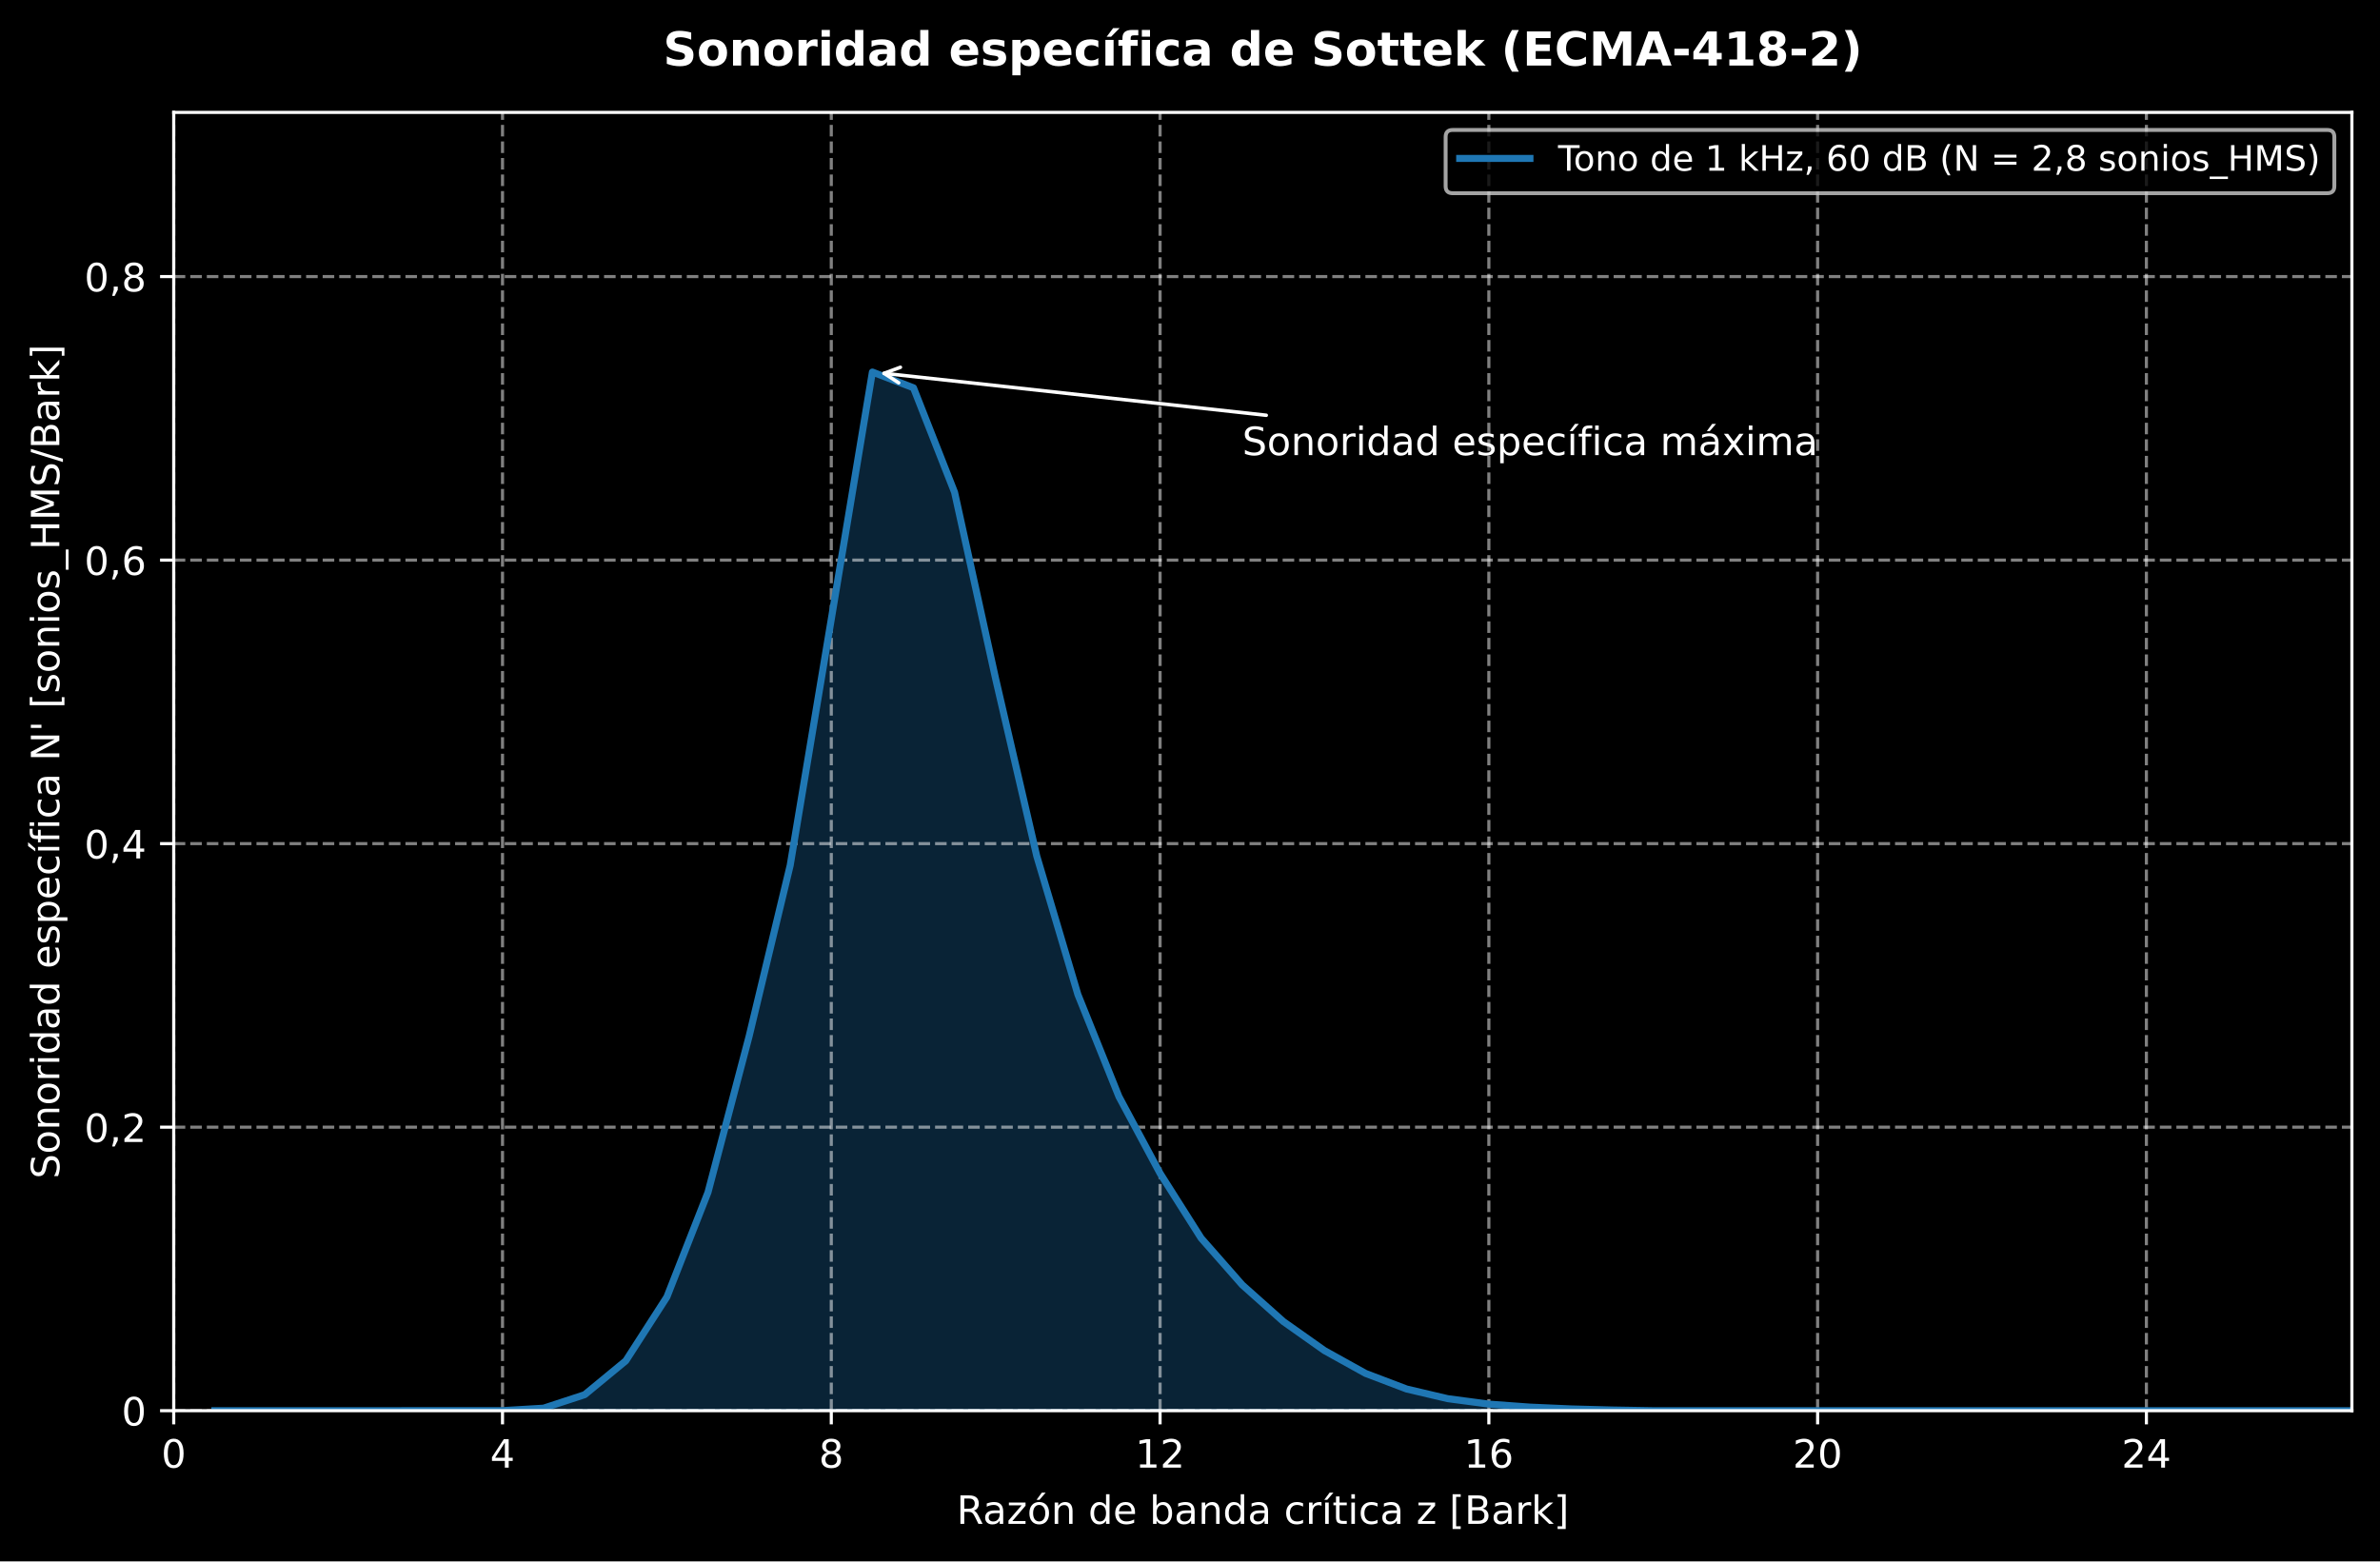
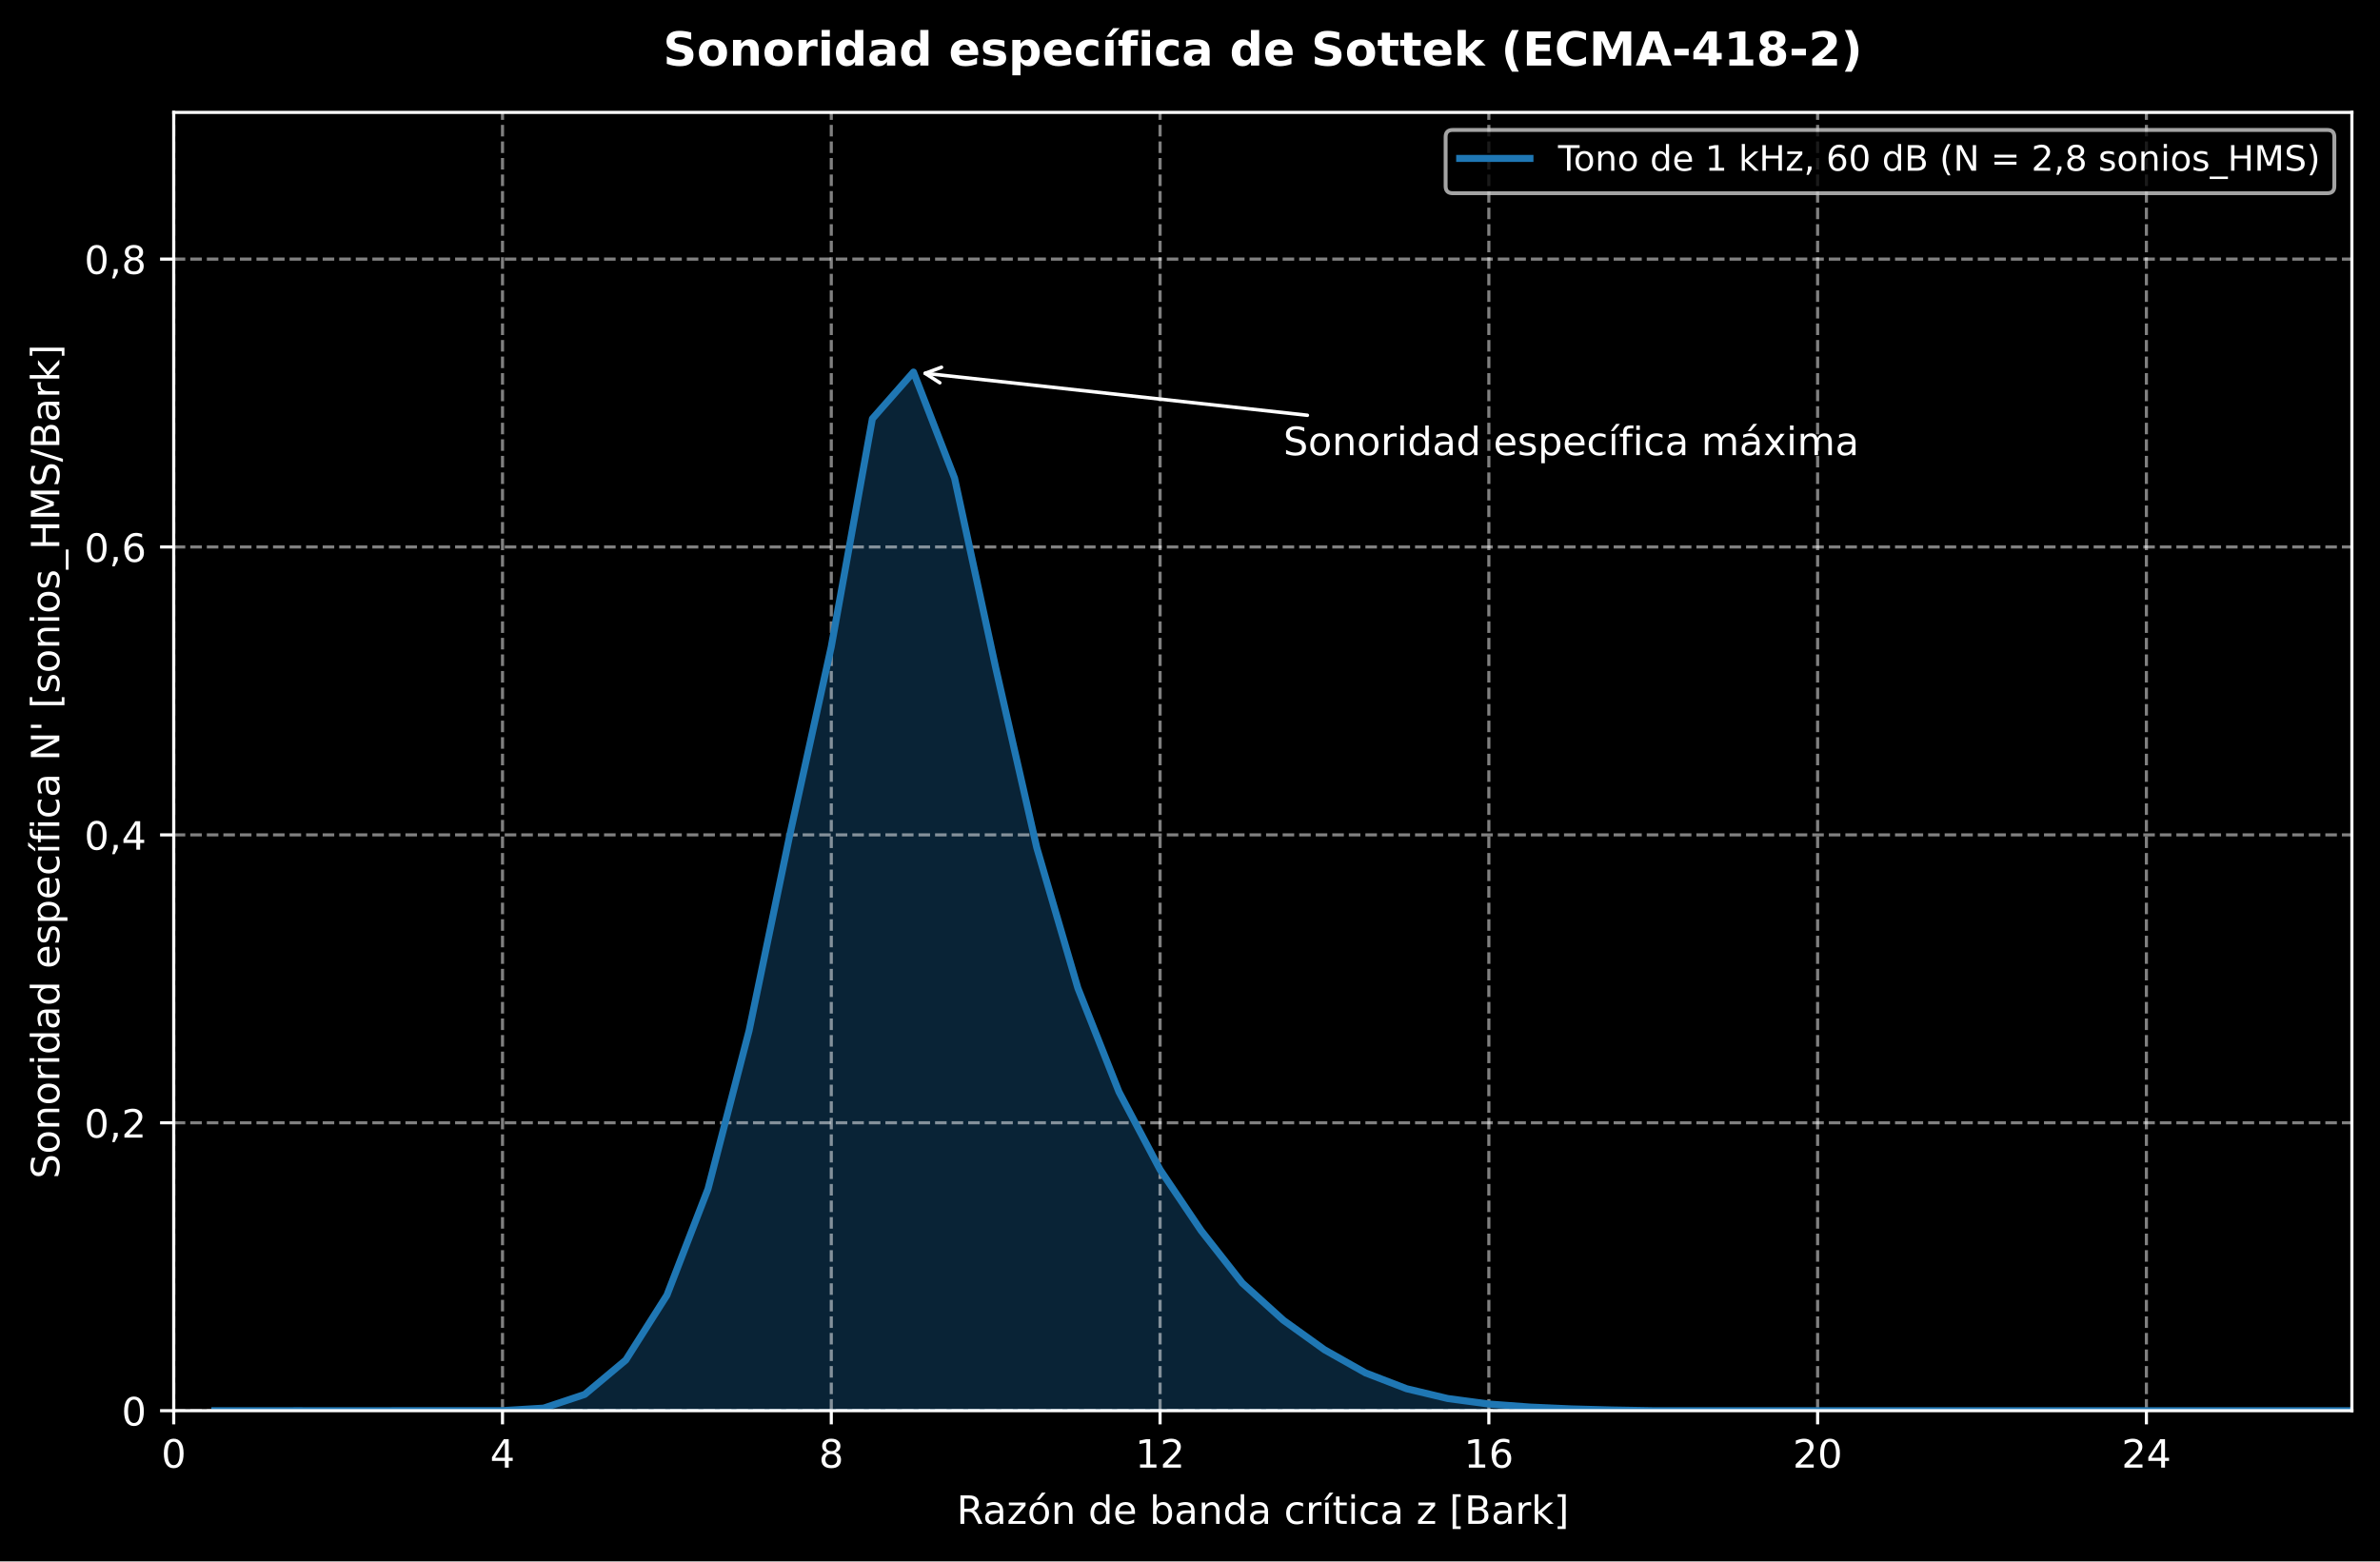
<svg xmlns="http://www.w3.org/2000/svg" xmlns:xlink="http://www.w3.org/1999/xlink" width="609.704pt" height="400.039pt" viewBox="0 0 609.704 400.039" version="1.1">
  <defs>
    <style type="text/css">*{stroke-linejoin: round; stroke-linecap: butt}</style>
  </defs>
  <g id="figure_1">
    <g id="patch_1">
      <path d="M 0 400.039  L 609.704 400.039  L 609.704 0  L 0 0  z " />
    </g>
    <g id="axes_1">
      <g id="patch_2">
        <path d="M 44.504 361.438  L 602.504 361.438  L 602.504 28.798  L 44.504 28.798  z " />
      </g>
      <g id="FillBetweenPolyCollection_1">
        <defs>
-           <path id="m9169b3fa29" d="M 55.032 -38.601  L 55.032 -38.601  L 65.561 -38.601  L 76.089 -38.601  L 86.617 -38.601  L 97.145 -38.606  L 107.674 -38.611  L 118.202 -38.615  L 128.73 -38.619  L 139.259 -39.249  L 149.787 -42.701  L 160.315 -51.378  L 170.844 -67.739  L 181.372 -94.549  L 191.9 -134.506  L 202.428 -178.325  L 212.957 -241.404  L 223.485 -304.713  L 234.013 -300.68  L 244.542 -273.906  L 255.07 -226.088  L 265.598 -180.695  L 276.127 -145.241  L 286.655 -119.048  L 297.183 -99.422  L 307.711 -82.801  L 318.24 -70.828  L 328.768 -61.442  L 339.296 -54  L 349.825 -48.151  L 360.353 -44.15  L 370.881 -41.676  L 381.41 -40.285  L 391.938 -39.517  L 402.466 -39.055  L 412.994 -38.776  L 423.523 -38.603  L 434.051 -38.601  L 444.579 -38.601  L 455.108 -38.601  L 465.636 -38.601  L 476.164 -38.601  L 486.693 -38.601  L 497.221 -38.601  L 507.749 -38.601  L 518.277 -38.601  L 528.806 -38.601  L 539.334 -38.601  L 549.862 -38.601  L 560.391 -38.601  L 570.919 -38.601  L 581.447 -38.601  L 591.976 -38.601  L 602.504 -38.601  L 602.504 -38.601  L 602.504 -38.601  L 591.976 -38.601  L 581.447 -38.601  L 570.919 -38.601  L 560.391 -38.601  L 549.862 -38.601  L 539.334 -38.601  L 528.806 -38.601  L 518.277 -38.601  L 507.749 -38.601  L 497.221 -38.601  L 486.693 -38.601  L 476.164 -38.601  L 465.636 -38.601  L 455.108 -38.601  L 444.579 -38.601  L 434.051 -38.601  L 423.523 -38.601  L 412.994 -38.601  L 402.466 -38.601  L 391.938 -38.601  L 381.41 -38.601  L 370.881 -38.601  L 360.353 -38.601  L 349.825 -38.601  L 339.296 -38.601  L 328.768 -38.601  L 318.24 -38.601  L 307.711 -38.601  L 297.183 -38.601  L 286.655 -38.601  L 276.127 -38.601  L 265.598 -38.601  L 255.07 -38.601  L 244.542 -38.601  L 234.013 -38.601  L 223.485 -38.601  L 212.957 -38.601  L 202.428 -38.601  L 191.9 -38.601  L 181.372 -38.601  L 170.844 -38.601  L 160.315 -38.601  L 149.787 -38.601  L 139.259 -38.601  L 128.73 -38.601  L 118.202 -38.601  L 107.674 -38.601  L 97.145 -38.601  L 86.617 -38.601  L 76.089 -38.601  L 65.561 -38.601  L 55.032 -38.601  z " style="stroke: #1f77b4; stroke-opacity: 0.3" />
+           <path id="mc64e76b633" d="M 55.032 -38.601  L 55.032 -38.601  L 65.561 -38.601  L 76.089 -38.609  L 86.617 -38.604  L 97.145 -38.607  L 107.674 -38.611  L 118.202 -38.615  L 128.73 -38.619  L 139.259 -39.258  L 149.787 -42.762  L 160.315 -51.571  L 170.844 -68.182  L 181.372 -95.406  L 191.9 -135.974  L 202.428 -186.578  L 212.957 -234.364  L 223.485 -292.757  L 234.013 -304.713  L 244.542 -277.535  L 255.07 -228.979  L 265.598 -182.857  L 276.127 -146.882  L 286.655 -120.281  L 297.183 -100.36  L 307.711 -84.727  L 318.24 -71.315  L 328.768 -61.772  L 339.296 -54.213  L 349.825 -48.277  L 360.353 -44.222  L 370.881 -41.715  L 381.41 -40.307  L 391.938 -39.528  L 402.466 -39.061  L 412.994 -38.779  L 423.523 -38.603  L 434.051 -38.601  L 444.579 -38.601  L 455.108 -38.601  L 465.636 -38.601  L 476.164 -38.601  L 486.693 -38.601  L 497.221 -38.601  L 507.749 -38.601  L 518.277 -38.601  L 528.806 -38.601  L 539.334 -38.601  L 549.862 -38.601  L 560.391 -38.601  L 570.919 -38.601  L 581.447 -38.601  L 591.976 -38.601  L 602.504 -38.601  L 602.504 -38.601  L 602.504 -38.601  L 591.976 -38.601  L 581.447 -38.601  L 570.919 -38.601  L 560.391 -38.601  L 549.862 -38.601  L 539.334 -38.601  L 528.806 -38.601  L 518.277 -38.601  L 507.749 -38.601  L 497.221 -38.601  L 486.693 -38.601  L 476.164 -38.601  L 465.636 -38.601  L 455.108 -38.601  L 444.579 -38.601  L 434.051 -38.601  L 423.523 -38.601  L 412.994 -38.601  L 402.466 -38.601  L 391.938 -38.601  L 381.41 -38.601  L 370.881 -38.601  L 360.353 -38.601  L 349.825 -38.601  L 339.296 -38.601  L 328.768 -38.601  L 318.24 -38.601  L 307.711 -38.601  L 297.183 -38.601  L 286.655 -38.601  L 276.127 -38.601  L 265.598 -38.601  L 255.07 -38.601  L 244.542 -38.601  L 234.013 -38.601  L 223.485 -38.601  L 212.957 -38.601  L 202.428 -38.601  L 191.9 -38.601  L 181.372 -38.601  L 170.844 -38.601  L 160.315 -38.601  L 149.787 -38.601  L 139.259 -38.601  L 128.73 -38.601  L 118.202 -38.601  L 107.674 -38.601  L 97.145 -38.601  L 86.617 -38.601  L 76.089 -38.601  L 65.561 -38.601  L 55.032 -38.601  z " style="stroke: #1f77b4; stroke-opacity: 0.3" />
        </defs>
        <g clip-path="url(#p36c71dfc62)">
-           <use xlink:href="#m9169b3fa29" x="0" y="400.039" style="fill: #1f77b4; fill-opacity: 0.3; stroke: #1f77b4; stroke-opacity: 0.3" />
+           <use xlink:href="#mc64e76b633" x="0" y="400.039" style="fill: #1f77b4; fill-opacity: 0.3; stroke: #1f77b4; stroke-opacity: 0.3" />
        </g>
      </g>
      <g id="matplotlib.axis_1">
        <g id="xtick_1">
          <g id="line2d_1">
            <path d="M 44.504 361.438  L 44.504 28.798  " clip-path="url(#p36c71dfc62)" style="fill: none; stroke-dasharray: 2.96,1.28; stroke-dashoffset: 0; stroke: #ffffff; stroke-opacity: 0.5; stroke-width: 0.8" />
          </g>
          <g id="line2d_2">
            <defs>
              <path id="m8d14ee1197" d="M 0 0  L 0 3.5  " style="stroke: #ffffff; stroke-width: 0.8" />
            </defs>
            <g>
              <use xlink:href="#m8d14ee1197" x="44.504" y="361.438" style="fill: #ffffff; stroke: #ffffff; stroke-width: 0.8" />
            </g>
          </g>
          <g id="text_1">
            <text style="font-size: 10px; font-family: 'DejaVu Sans', 'Bitstream Vera Sans', 'Computer Modern Sans Serif', 'Lucida Grande', 'Verdana', 'Geneva', 'Lucid', 'Arial', 'Helvetica', 'Avant Garde', sans-serif; text-anchor: middle; fill: #ffffff" x="44.504" y="376.036" transform="rotate(-0 44.50391 376.0358)">0</text>
          </g>
        </g>
        <g id="xtick_2">
          <g id="line2d_3">
            <path d="M 128.73 361.438  L 128.73 28.798  " clip-path="url(#p36c71dfc62)" style="fill: none; stroke-dasharray: 2.96,1.28; stroke-dashoffset: 0; stroke: #ffffff; stroke-opacity: 0.5; stroke-width: 0.8" />
          </g>
          <g id="line2d_4">
            <g>
              <use xlink:href="#m8d14ee1197" x="128.73" y="361.438" style="fill: #ffffff; stroke: #ffffff; stroke-width: 0.8" />
            </g>
          </g>
          <g id="text_2">
            <text style="font-size: 10px; font-family: 'DejaVu Sans', 'Bitstream Vera Sans', 'Computer Modern Sans Serif', 'Lucida Grande', 'Verdana', 'Geneva', 'Lucid', 'Arial', 'Helvetica', 'Avant Garde', sans-serif; text-anchor: middle; fill: #ffffff" x="128.73" y="376.036" transform="rotate(-0 128.7303 376.0358)">4</text>
          </g>
        </g>
        <g id="xtick_3">
          <g id="line2d_5">
            <path d="M 212.957 361.438  L 212.957 28.798  " clip-path="url(#p36c71dfc62)" style="fill: none; stroke-dasharray: 2.96,1.28; stroke-dashoffset: 0; stroke: #ffffff; stroke-opacity: 0.5; stroke-width: 0.8" />
          </g>
          <g id="line2d_6">
            <g>
              <use xlink:href="#m8d14ee1197" x="212.957" y="361.438" style="fill: #ffffff; stroke: #ffffff; stroke-width: 0.8" />
            </g>
          </g>
          <g id="text_3">
            <text style="font-size: 10px; font-family: 'DejaVu Sans', 'Bitstream Vera Sans', 'Computer Modern Sans Serif', 'Lucida Grande', 'Verdana', 'Geneva', 'Lucid', 'Arial', 'Helvetica', 'Avant Garde', sans-serif; text-anchor: middle; fill: #ffffff" x="212.957" y="376.036" transform="rotate(-0 212.9567 376.0358)">8</text>
          </g>
        </g>
        <g id="xtick_4">
          <g id="line2d_7">
            <path d="M 297.183 361.438  L 297.183 28.798  " clip-path="url(#p36c71dfc62)" style="fill: none; stroke-dasharray: 2.96,1.28; stroke-dashoffset: 0; stroke: #ffffff; stroke-opacity: 0.5; stroke-width: 0.8" />
          </g>
          <g id="line2d_8">
            <g>
              <use xlink:href="#m8d14ee1197" x="297.183" y="361.438" style="fill: #ffffff; stroke: #ffffff; stroke-width: 0.8" />
            </g>
          </g>
          <g id="text_4">
            <text style="font-size: 10px; font-family: 'DejaVu Sans', 'Bitstream Vera Sans', 'Computer Modern Sans Serif', 'Lucida Grande', 'Verdana', 'Geneva', 'Lucid', 'Arial', 'Helvetica', 'Avant Garde', sans-serif; text-anchor: middle; fill: #ffffff" x="297.183" y="376.036" transform="rotate(-0 297.1832 376.0358)">12</text>
          </g>
        </g>
        <g id="xtick_5">
          <g id="line2d_9">
            <path d="M 381.41 361.438  L 381.41 28.798  " clip-path="url(#p36c71dfc62)" style="fill: none; stroke-dasharray: 2.96,1.28; stroke-dashoffset: 0; stroke: #ffffff; stroke-opacity: 0.5; stroke-width: 0.8" />
          </g>
          <g id="line2d_10">
            <g>
              <use xlink:href="#m8d14ee1197" x="381.41" y="361.438" style="fill: #ffffff; stroke: #ffffff; stroke-width: 0.8" />
            </g>
          </g>
          <g id="text_5">
            <text style="font-size: 10px; font-family: 'DejaVu Sans', 'Bitstream Vera Sans', 'Computer Modern Sans Serif', 'Lucida Grande', 'Verdana', 'Geneva', 'Lucid', 'Arial', 'Helvetica', 'Avant Garde', sans-serif; text-anchor: middle; fill: #ffffff" x="381.41" y="376.036" transform="rotate(-0 381.4096 376.0358)">16</text>
          </g>
        </g>
        <g id="xtick_6">
          <g id="line2d_11">
            <path d="M 465.636 361.438  L 465.636 28.798  " clip-path="url(#p36c71dfc62)" style="fill: none; stroke-dasharray: 2.96,1.28; stroke-dashoffset: 0; stroke: #ffffff; stroke-opacity: 0.5; stroke-width: 0.8" />
          </g>
          <g id="line2d_12">
            <g>
              <use xlink:href="#m8d14ee1197" x="465.636" y="361.438" style="fill: #ffffff; stroke: #ffffff; stroke-width: 0.8" />
            </g>
          </g>
          <g id="text_6">
            <text style="font-size: 10px; font-family: 'DejaVu Sans', 'Bitstream Vera Sans', 'Computer Modern Sans Serif', 'Lucida Grande', 'Verdana', 'Geneva', 'Lucid', 'Arial', 'Helvetica', 'Avant Garde', sans-serif; text-anchor: middle; fill: #ffffff" x="465.636" y="376.036" transform="rotate(-0 465.636 376.0358)">20</text>
          </g>
        </g>
        <g id="xtick_7">
          <g id="line2d_13">
            <path d="M 549.862 361.438  L 549.862 28.798  " clip-path="url(#p36c71dfc62)" style="fill: none; stroke-dasharray: 2.96,1.28; stroke-dashoffset: 0; stroke: #ffffff; stroke-opacity: 0.5; stroke-width: 0.8" />
          </g>
          <g id="line2d_14">
            <g>
              <use xlink:href="#m8d14ee1197" x="549.862" y="361.438" style="fill: #ffffff; stroke: #ffffff; stroke-width: 0.8" />
            </g>
          </g>
          <g id="text_7">
            <text style="font-size: 10px; font-family: 'DejaVu Sans', 'Bitstream Vera Sans', 'Computer Modern Sans Serif', 'Lucida Grande', 'Verdana', 'Geneva', 'Lucid', 'Arial', 'Helvetica', 'Avant Garde', sans-serif; text-anchor: middle; fill: #ffffff" x="549.862" y="376.036" transform="rotate(-0 549.8624 376.0358)">24</text>
          </g>
        </g>
        <g id="text_8">
          <text style="font-size: 10px; font-family: 'DejaVu Sans', 'Bitstream Vera Sans', 'Computer Modern Sans Serif', 'Lucida Grande', 'Verdana', 'Geneva', 'Lucid', 'Arial', 'Helvetica', 'Avant Garde', sans-serif; text-anchor: middle; fill: #ffffff" x="323.504" y="390.437" transform="rotate(-0 323.5039 390.4366)">Razón de banda crítica z [Bark]</text>
        </g>
      </g>
      <g id="matplotlib.axis_2">
        <g id="ytick_1">
          <g id="line2d_15">
            <path d="M 44.504 361.438  L 602.504 361.438  " clip-path="url(#p36c71dfc62)" style="fill: none; stroke-dasharray: 2.96,1.28; stroke-dashoffset: 0; stroke: #ffffff; stroke-opacity: 0.5; stroke-width: 0.8" />
          </g>
          <g id="line2d_16">
            <defs>
              <path id="m5e07181663" d="M 0 0  L -3.5 0  " style="stroke: #ffffff; stroke-width: 0.8" />
            </defs>
            <g>
              <use xlink:href="#m5e07181663" x="44.504" y="361.438" style="fill: #ffffff; stroke: #ffffff; stroke-width: 0.8" />
            </g>
          </g>
          <g id="text_9">
            <text style="font-size: 10px; font-family: 'DejaVu Sans', 'Bitstream Vera Sans', 'Computer Modern Sans Serif', 'Lucida Grande', 'Verdana', 'Geneva', 'Lucid', 'Arial', 'Helvetica', 'Avant Garde', sans-serif; text-anchor: end; fill: #ffffff" x="37.504" y="365.237" transform="rotate(-0 37.50391 365.237)">0</text>
          </g>
        </g>
        <g id="ytick_2">
          <g id="line2d_17">
-             <path d="M 44.504 288.795  L 602.504 288.795  " clip-path="url(#p36c71dfc62)" style="fill: none; stroke-dasharray: 2.96,1.28; stroke-dashoffset: 0; stroke: #ffffff; stroke-opacity: 0.5; stroke-width: 0.8" />
+             <path d="M 44.504 287.674  L 602.504 287.674  " clip-path="url(#p36c71dfc62)" style="fill: none; stroke-dasharray: 2.96,1.28; stroke-dashoffset: 0; stroke: #ffffff; stroke-opacity: 0.5; stroke-width: 0.8" />
          </g>
          <g id="line2d_18">
            <g>
-               <use xlink:href="#m5e07181663" x="44.504" y="288.795" style="fill: #ffffff; stroke: #ffffff; stroke-width: 0.8" />
+               <use xlink:href="#m5e07181663" x="44.504" y="287.674" style="fill: #ffffff; stroke: #ffffff; stroke-width: 0.8" />
            </g>
          </g>
          <g id="text_10">
-             <text style="font-size: 10px; font-family: 'DejaVu Sans', 'Bitstream Vera Sans', 'Computer Modern Sans Serif', 'Lucida Grande', 'Verdana', 'Geneva', 'Lucid', 'Arial', 'Helvetica', 'Avant Garde', sans-serif; text-anchor: end; fill: #ffffff" x="37.504" y="292.593" transform="rotate(-0 37.50391 292.5935)">0,2</text>
+             <text style="font-size: 10px; font-family: 'DejaVu Sans', 'Bitstream Vera Sans', 'Computer Modern Sans Serif', 'Lucida Grande', 'Verdana', 'Geneva', 'Lucid', 'Arial', 'Helvetica', 'Avant Garde', sans-serif; text-anchor: end; fill: #ffffff" x="37.504" y="291.473" transform="rotate(-0 37.50391 291.4731)">0,2</text>
          </g>
        </g>
        <g id="ytick_3">
          <g id="line2d_19">
-             <path d="M 44.504 216.151  L 602.504 216.151  " clip-path="url(#p36c71dfc62)" style="fill: none; stroke-dasharray: 2.96,1.28; stroke-dashoffset: 0; stroke: #ffffff; stroke-opacity: 0.5; stroke-width: 0.8" />
+             <path d="M 44.504 213.91  L 602.504 213.91  " clip-path="url(#p36c71dfc62)" style="fill: none; stroke-dasharray: 2.96,1.28; stroke-dashoffset: 0; stroke: #ffffff; stroke-opacity: 0.5; stroke-width: 0.8" />
          </g>
          <g id="line2d_20">
            <g>
-               <use xlink:href="#m5e07181663" x="44.504" y="216.151" style="fill: #ffffff; stroke: #ffffff; stroke-width: 0.8" />
+               <use xlink:href="#m5e07181663" x="44.504" y="213.91" style="fill: #ffffff; stroke: #ffffff; stroke-width: 0.8" />
            </g>
          </g>
          <g id="text_11">
-             <text style="font-size: 10px; font-family: 'DejaVu Sans', 'Bitstream Vera Sans', 'Computer Modern Sans Serif', 'Lucida Grande', 'Verdana', 'Geneva', 'Lucid', 'Arial', 'Helvetica', 'Avant Garde', sans-serif; text-anchor: end; fill: #ffffff" x="37.504" y="219.95" transform="rotate(-0 37.50391 219.95)">0,4</text>
+             <text style="font-size: 10px; font-family: 'DejaVu Sans', 'Bitstream Vera Sans', 'Computer Modern Sans Serif', 'Lucida Grande', 'Verdana', 'Geneva', 'Lucid', 'Arial', 'Helvetica', 'Avant Garde', sans-serif; text-anchor: end; fill: #ffffff" x="37.504" y="217.709" transform="rotate(-0 37.50391 217.7093)">0,4</text>
          </g>
        </g>
        <g id="ytick_4">
          <g id="line2d_21">
-             <path d="M 44.504 143.508  L 602.504 143.508  " clip-path="url(#p36c71dfc62)" style="fill: none; stroke-dasharray: 2.96,1.28; stroke-dashoffset: 0; stroke: #ffffff; stroke-opacity: 0.5; stroke-width: 0.8" />
+             <path d="M 44.504 140.147  L 602.504 140.147  " clip-path="url(#p36c71dfc62)" style="fill: none; stroke-dasharray: 2.96,1.28; stroke-dashoffset: 0; stroke: #ffffff; stroke-opacity: 0.5; stroke-width: 0.8" />
          </g>
          <g id="line2d_22">
            <g>
-               <use xlink:href="#m5e07181663" x="44.504" y="143.508" style="fill: #ffffff; stroke: #ffffff; stroke-width: 0.8" />
+               <use xlink:href="#m5e07181663" x="44.504" y="140.147" style="fill: #ffffff; stroke: #ffffff; stroke-width: 0.8" />
            </g>
          </g>
          <g id="text_12">
-             <text style="font-size: 10px; font-family: 'DejaVu Sans', 'Bitstream Vera Sans', 'Computer Modern Sans Serif', 'Lucida Grande', 'Verdana', 'Geneva', 'Lucid', 'Arial', 'Helvetica', 'Avant Garde', sans-serif; text-anchor: end; fill: #ffffff" x="37.504" y="147.307" transform="rotate(-0 37.50391 147.3066)">0,6</text>
+             <text style="font-size: 10px; font-family: 'DejaVu Sans', 'Bitstream Vera Sans', 'Computer Modern Sans Serif', 'Lucida Grande', 'Verdana', 'Geneva', 'Lucid', 'Arial', 'Helvetica', 'Avant Garde', sans-serif; text-anchor: end; fill: #ffffff" x="37.504" y="143.946" transform="rotate(-0 37.50391 143.9455)">0,6</text>
          </g>
        </g>
        <g id="ytick_5">
          <g id="line2d_23">
-             <path d="M 44.504 70.864  L 602.504 70.864  " clip-path="url(#p36c71dfc62)" style="fill: none; stroke-dasharray: 2.96,1.28; stroke-dashoffset: 0; stroke: #ffffff; stroke-opacity: 0.5; stroke-width: 0.8" />
+             <path d="M 44.504 66.383  L 602.504 66.383  " clip-path="url(#p36c71dfc62)" style="fill: none; stroke-dasharray: 2.96,1.28; stroke-dashoffset: 0; stroke: #ffffff; stroke-opacity: 0.5; stroke-width: 0.8" />
          </g>
          <g id="line2d_24">
            <g>
-               <use xlink:href="#m5e07181663" x="44.504" y="70.864" style="fill: #ffffff; stroke: #ffffff; stroke-width: 0.8" />
+               <use xlink:href="#m5e07181663" x="44.504" y="66.383" style="fill: #ffffff; stroke: #ffffff; stroke-width: 0.8" />
            </g>
          </g>
          <g id="text_13">
-             <text style="font-size: 10px; font-family: 'DejaVu Sans', 'Bitstream Vera Sans', 'Computer Modern Sans Serif', 'Lucida Grande', 'Verdana', 'Geneva', 'Lucid', 'Arial', 'Helvetica', 'Avant Garde', sans-serif; text-anchor: end; fill: #ffffff" x="37.504" y="74.663" transform="rotate(-0 37.50391 74.66313)">0,8</text>
+             <text style="font-size: 10px; font-family: 'DejaVu Sans', 'Bitstream Vera Sans', 'Computer Modern Sans Serif', 'Lucida Grande', 'Verdana', 'Geneva', 'Lucid', 'Arial', 'Helvetica', 'Avant Garde', sans-serif; text-anchor: end; fill: #ffffff" x="37.504" y="70.182" transform="rotate(-0 37.50391 70.1817)">0,8</text>
          </g>
        </g>
        <g id="text_14">
          <text style="font-size: 10px; font-family: 'DejaVu Sans', 'Bitstream Vera Sans', 'Computer Modern Sans Serif', 'Lucida Grande', 'Verdana', 'Geneva', 'Lucid', 'Arial', 'Helvetica', 'Avant Garde', sans-serif; text-anchor: middle; fill: #ffffff" x="15.198" y="195.118" transform="rotate(-90 15.19844 195.1181)">Sonoridad específica N' [sonios_HMS/Bark]</text>
        </g>
      </g>
      <g id="line2d_25">
-         <path d="M 55.032 361.438  L 65.561 361.438  L 76.089 361.438  L 86.617 361.438  L 97.145 361.433  L 107.674 361.428  L 118.202 361.424  L 128.73 361.42  L 139.259 360.79  L 149.787 357.338  L 160.315 348.661  L 170.844 332.3  L 181.372 305.49  L 191.9 265.533  L 202.428 221.714  L 212.957 158.635  L 223.485 95.326  L 234.013 99.359  L 244.542 126.132  L 255.07 173.951  L 265.598 219.344  L 276.127 254.798  L 286.655 280.99  L 297.183 300.617  L 307.711 317.238  L 318.24 329.211  L 328.768 338.597  L 339.296 346.039  L 349.825 351.888  L 360.353 355.889  L 370.881 358.363  L 381.41 359.753  L 391.938 360.522  L 402.466 360.984  L 412.994 361.263  L 423.523 361.436  L 434.051 361.438  L 444.579 361.438  L 455.108 361.438  L 465.636 361.438  L 476.164 361.438  L 486.693 361.438  L 497.221 361.438  L 507.749 361.438  L 518.277 361.438  L 528.806 361.438  L 539.334 361.438  L 549.862 361.438  L 560.391 361.438  L 570.919 361.438  L 581.447 361.438  L 591.976 361.438  L 602.504 361.438  " clip-path="url(#p36c71dfc62)" style="fill: none; stroke: #1f77b4; stroke-width: 1.8; stroke-linecap: square" />
+         <path d="M 55.032 361.438  L 65.561 361.438  L 76.089 361.43  L 86.617 361.435  L 97.145 361.432  L 107.674 361.428  L 118.202 361.424  L 128.73 361.42  L 139.259 360.781  L 149.787 357.277  L 160.315 348.467  L 170.844 331.857  L 181.372 304.633  L 191.9 264.065  L 202.428 213.46  L 212.957 165.675  L 223.485 107.282  L 234.013 95.326  L 244.542 122.504  L 255.07 171.06  L 265.598 217.182  L 276.127 253.157  L 286.655 279.757  L 297.183 299.679  L 307.711 315.311  L 318.24 328.724  L 328.768 338.267  L 339.296 345.826  L 349.825 351.762  L 360.353 355.817  L 370.881 358.324  L 381.41 359.732  L 391.938 360.511  L 402.466 360.978  L 412.994 361.26  L 423.523 361.436  L 434.051 361.438  L 444.579 361.438  L 455.108 361.438  L 465.636 361.438  L 476.164 361.438  L 486.693 361.438  L 497.221 361.438  L 507.749 361.438  L 518.277 361.438  L 528.806 361.438  L 539.334 361.438  L 549.862 361.438  L 560.391 361.438  L 570.919 361.438  L 581.447 361.438  L 591.976 361.438  L 602.504 361.438  " clip-path="url(#p36c71dfc62)" style="fill: none; stroke: #1f77b4; stroke-width: 1.8; stroke-linecap: square" />
      </g>
      <g id="patch_3">
        <path d="M 44.504 361.438  L 44.504 28.798  " style="fill: none; stroke: #ffffff; stroke-width: 0.8; stroke-linejoin: miter; stroke-linecap: square" />
      </g>
      <g id="patch_4">
        <path d="M 602.504 361.438  L 602.504 28.798  " style="fill: none; stroke: #ffffff; stroke-width: 0.8; stroke-linejoin: miter; stroke-linecap: square" />
      </g>
      <g id="patch_5">
        <path d="M 44.504 361.438  L 602.504 361.438  " style="fill: none; stroke: #ffffff; stroke-width: 0.8; stroke-linejoin: miter; stroke-linecap: square" />
      </g>
      <g id="patch_6">
        <path d="M 44.504 28.798  L 602.504 28.798  " style="fill: none; stroke: #ffffff; stroke-width: 0.8; stroke-linejoin: miter; stroke-linecap: square" />
      </g>
      <g id="patch_7">
-         <path d="M 324.386 106.399  Q 274.929 100.971 226.471 95.654  " style="fill: none; stroke: #ffffff; stroke-width: 0.9; stroke-linecap: round" />
-         <path d="M 230.229 98.078  L 226.471 95.654  L 230.666 94.102  " style="fill: none; stroke: #ffffff; stroke-width: 0.9; stroke-linecap: round" />
+         <path d="M 334.915 106.399  Q 285.457 100.971 237 95.654  " style="fill: none; stroke: #ffffff; stroke-width: 0.9; stroke-linecap: round" />
+         <path d="M 240.758 98.078  L 237 95.654  L 241.194 94.102  " style="fill: none; stroke: #ffffff; stroke-width: 0.9; stroke-linecap: round" />
      </g>
      <g id="text_15">
-         <text style="font-size: 10px; font-family: 'DejaVu Sans', 'Bitstream Vera Sans', 'Computer Modern Sans Serif', 'Lucida Grande', 'Verdana', 'Geneva', 'Lucid', 'Arial', 'Helvetica', 'Avant Garde', sans-serif; text-anchor: start; fill: #ffffff" x="318.24" y="116.615" transform="rotate(-0 318.2398 116.6151)">Sonoridad específica máxima</text>
+         <text style="font-size: 10px; font-family: 'DejaVu Sans', 'Bitstream Vera Sans', 'Computer Modern Sans Serif', 'Lucida Grande', 'Verdana', 'Geneva', 'Lucid', 'Arial', 'Helvetica', 'Avant Garde', sans-serif; text-anchor: start; fill: #ffffff" x="328.768" y="116.615" transform="rotate(-0 328.7681 116.6151)">Sonoridad específica máxima</text>
      </g>
      <g id="text_16">
        <text style="font-weight: 700; font-size: 12px; font-family: 'DejaVu Sans', 'Bitstream Vera Sans', 'Computer Modern Sans Serif', 'Lucida Grande', 'Verdana', 'Geneva', 'Lucid', 'Arial', 'Helvetica', 'Avant Garde', sans-serif; text-anchor: middle; fill: #ffffff" x="323.504" y="16.798" transform="rotate(-0 323.5039 16.79812)">Sonoridad específica de Sottek (ECMA-418-2)</text>
      </g>
      <g id="legend_1">
        <g id="patch_8">
          <path d="M 372.14 49.499  L 596.204 49.499  Q 598.004 49.499 598.004 47.699  L 598.004 35.098  Q 598.004 33.298 596.204 33.298  L 372.14 33.298  Q 370.34 33.298 370.34 35.098  L 370.34 47.699  Q 370.34 49.499 372.14 49.499  z " style="opacity: 0.8; stroke: #cccccc; stroke-linejoin: miter" />
        </g>
        <g id="line2d_26">
          <path d="M 373.94 40.587  L 382.94 40.587  L 391.94 40.587  " style="fill: none; stroke: #1f77b4; stroke-width: 1.8; stroke-linecap: square" />
        </g>
        <g id="text_17">
          <text style="font-size: 9px; font-family: 'DejaVu Sans', 'Bitstream Vera Sans', 'Computer Modern Sans Serif', 'Lucida Grande', 'Verdana', 'Geneva', 'Lucid', 'Arial', 'Helvetica', 'Avant Garde', sans-serif; text-anchor: start; fill: #ffffff" x="399.14" y="43.737" transform="rotate(-0 399.1405 43.73672)">Tono de 1 kHz, 60 dB (N = 2,8 sonios_HMS)</text>
        </g>
      </g>
    </g>
  </g>
  <defs>
    <clipPath id="p36c71dfc62">
      <rect x="44.504" y="28.798" width="558" height="332.64" />
    </clipPath>
  </defs>
</svg>
